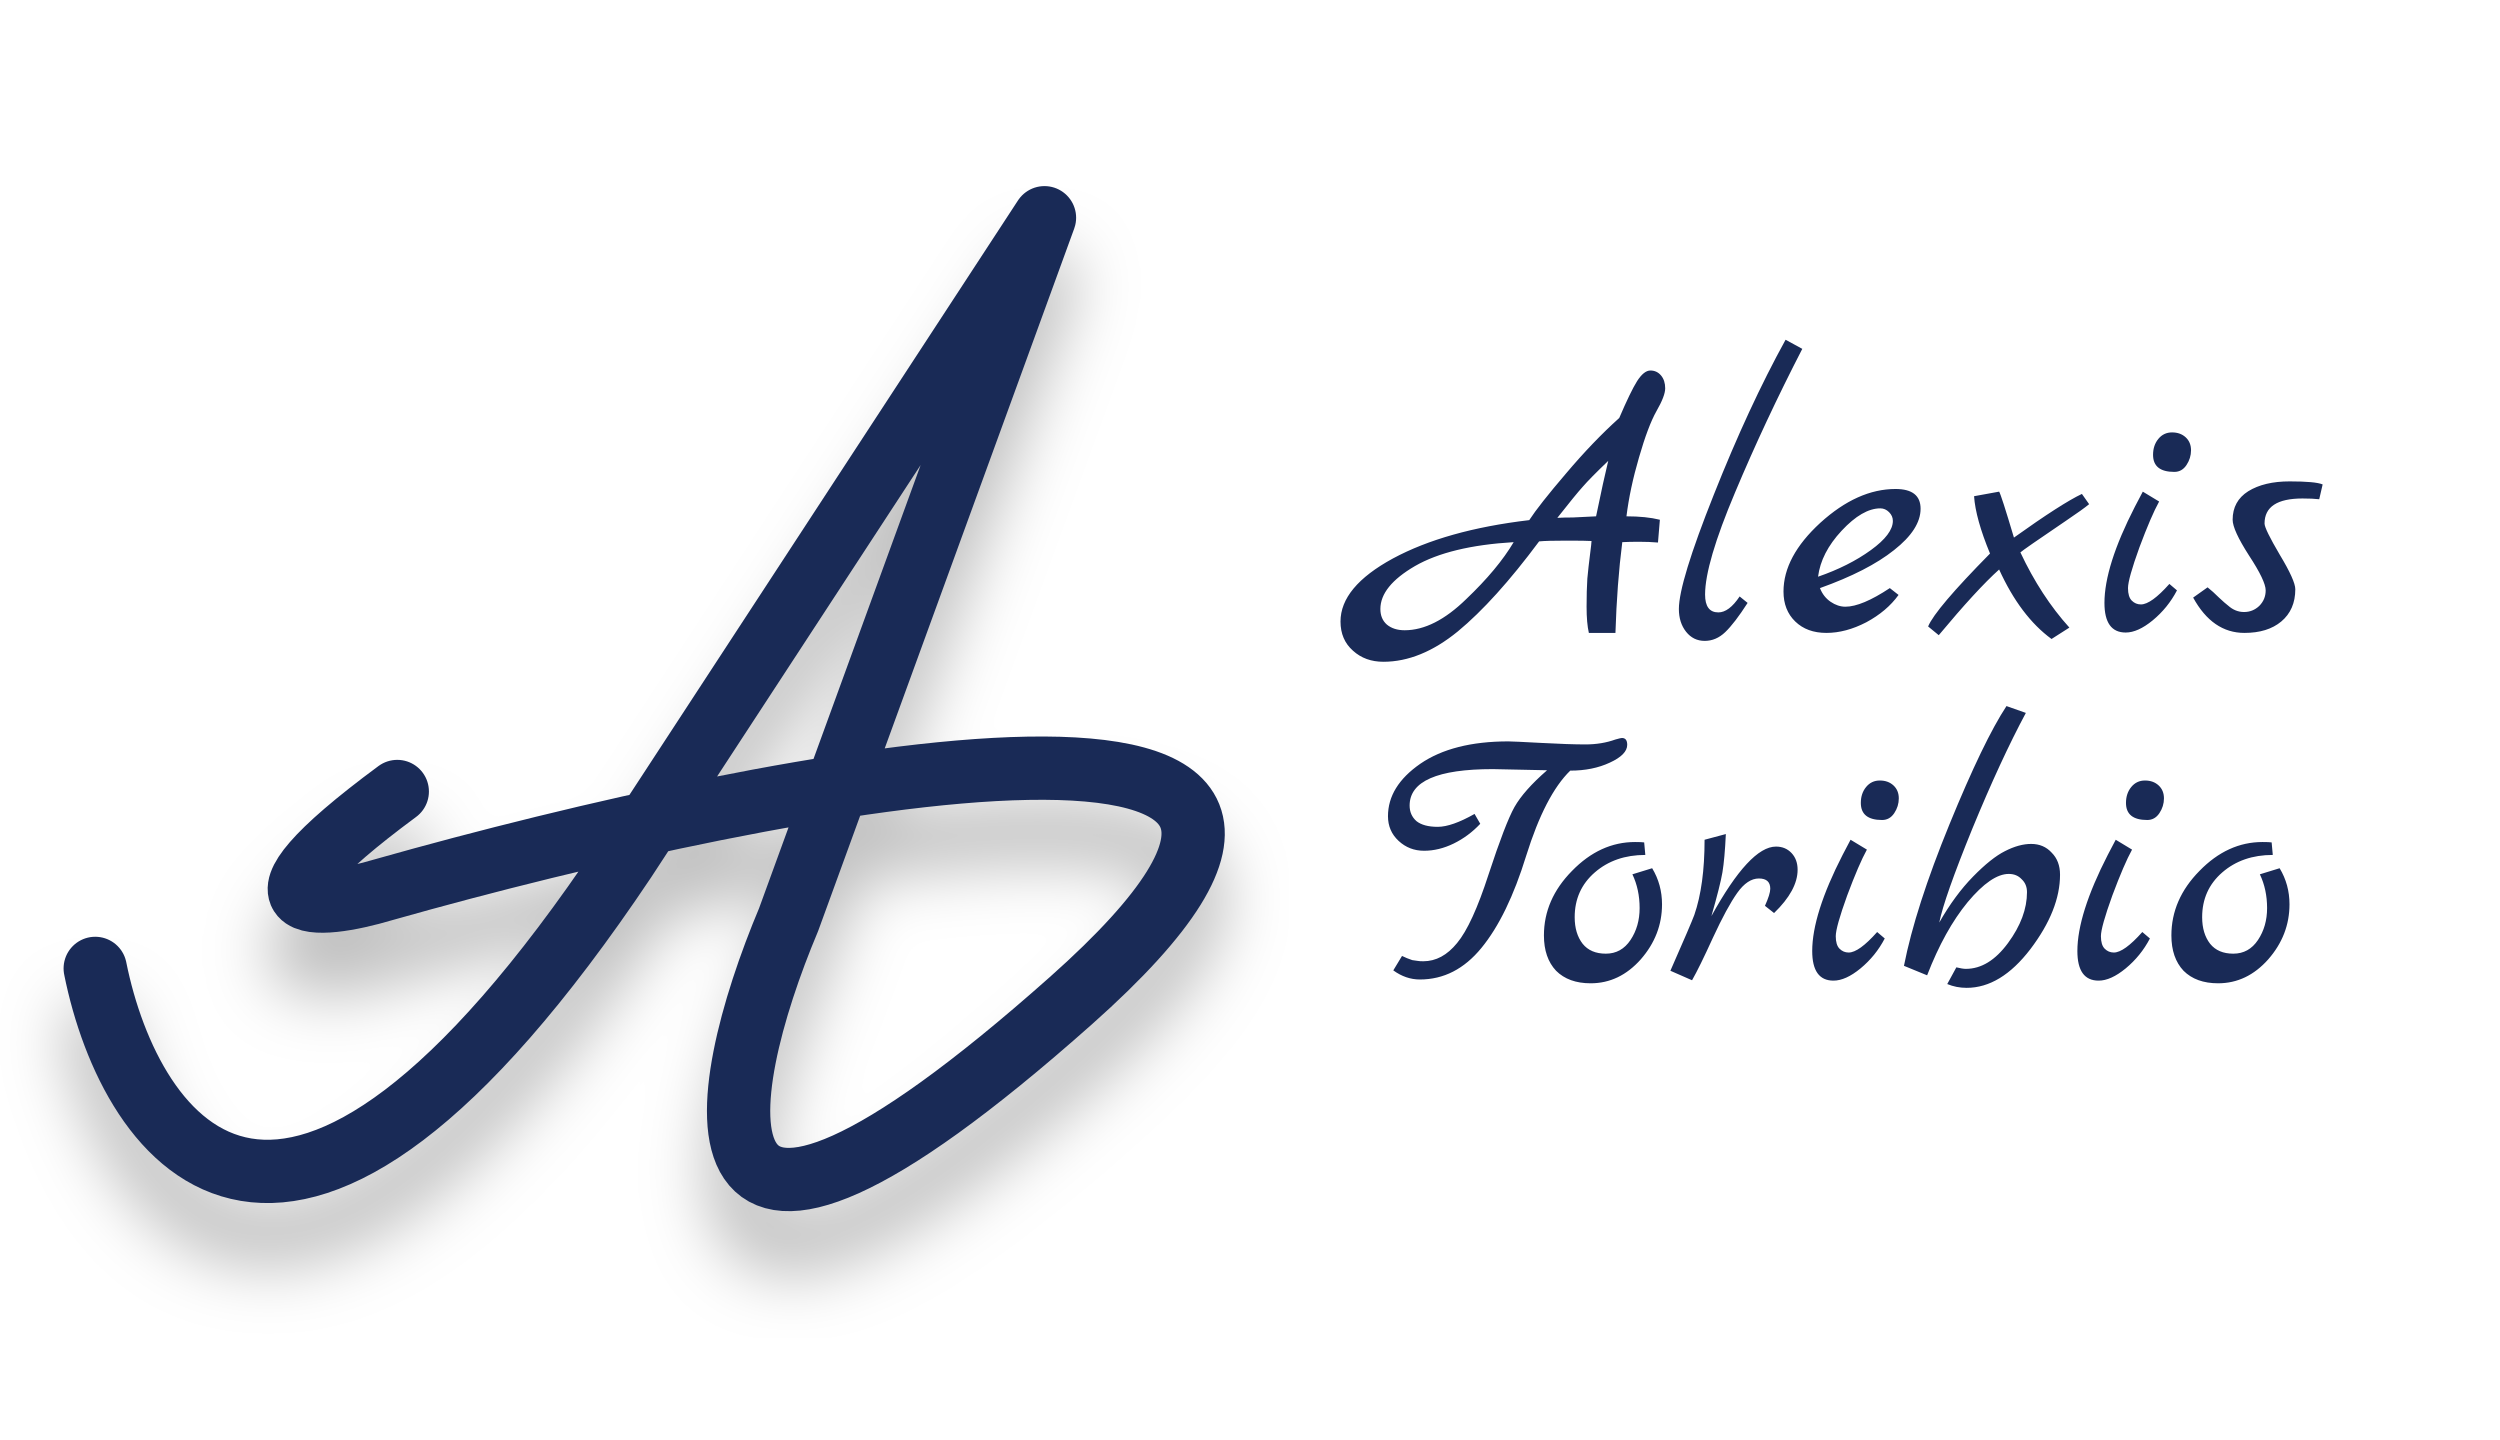
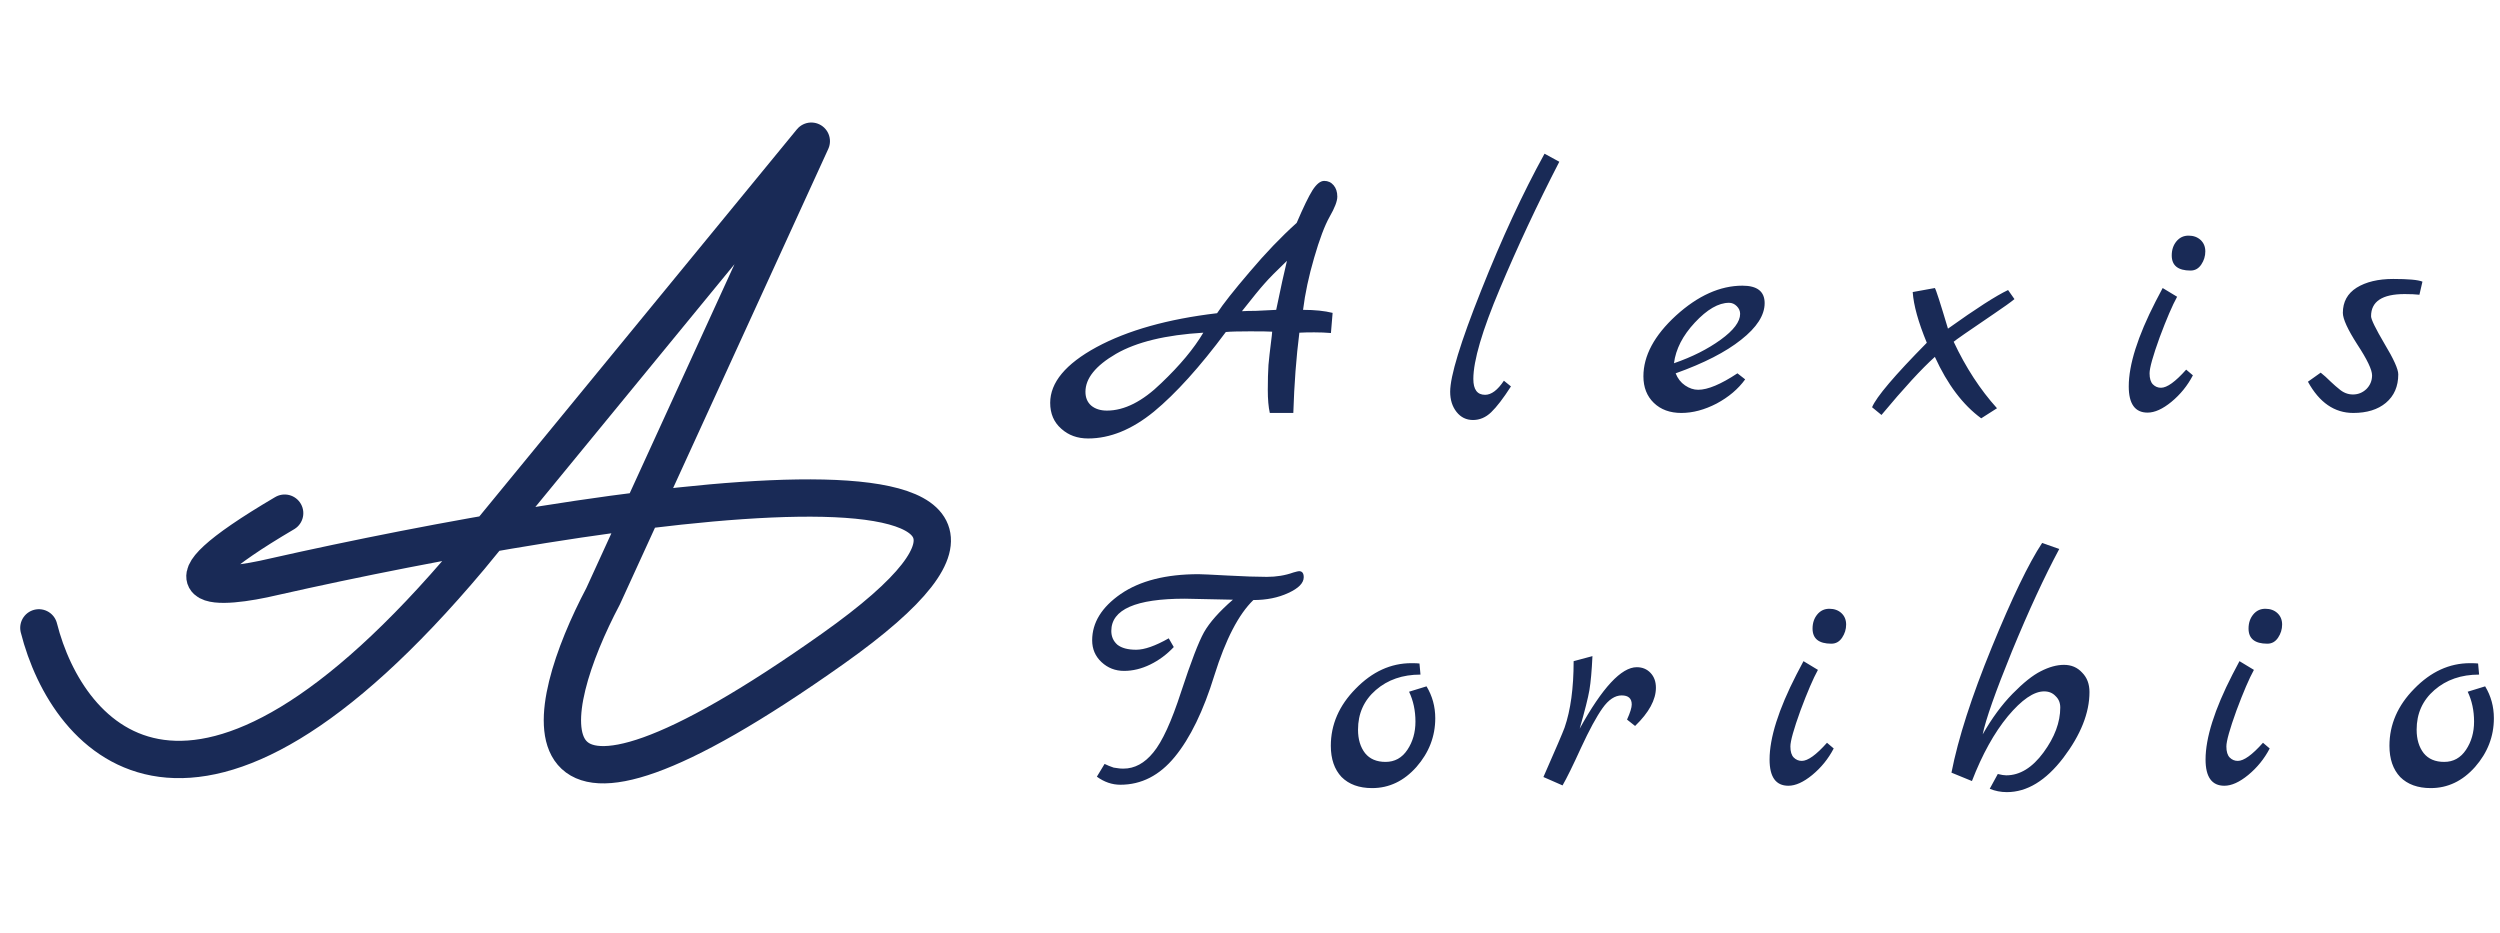
- <svg xmlns="http://www.w3.org/2000/svg" width="158" height="91" viewBox="0 0 158 91" fill="none">
-   <path d="M104.904 32.848L104.784 34.288C104.416 34.256 104.016 34.24 103.584 34.24C103.168 34.24 102.816 34.248 102.528 34.264C102.304 36.024 102.16 37.936 102.096 40H100.416C100.32 39.584 100.272 39.032 100.272 38.344C100.272 37.656 100.288 37.064 100.32 36.568C100.368 36.056 100.424 35.552 100.488 35.056C100.552 34.56 100.584 34.272 100.584 34.192C100.36 34.176 99.832 34.168 99 34.168C98.168 34.168 97.592 34.184 97.272 34.216C95.416 36.712 93.704 38.608 92.136 39.904C90.568 41.184 89 41.824 87.432 41.824C86.664 41.824 86.024 41.592 85.512 41.128C84.984 40.664 84.72 40.048 84.72 39.28C84.72 37.824 85.824 36.496 88.032 35.296C90.256 34.096 93.128 33.288 96.648 32.872C97.064 32.232 97.84 31.248 98.976 29.92C100.112 28.576 101.232 27.408 102.336 26.416C102.816 25.296 103.192 24.52 103.464 24.088C103.752 23.64 104.032 23.416 104.304 23.416C104.576 23.416 104.8 23.52 104.976 23.728C105.152 23.936 105.24 24.208 105.24 24.544C105.24 24.864 105.056 25.344 104.688 25.984C104.336 26.608 103.968 27.584 103.584 28.912C103.2 30.224 102.936 31.464 102.792 32.632C103.624 32.632 104.328 32.704 104.904 32.848ZM92.664 37.864C93.992 36.6 94.992 35.4 95.664 34.264C92.976 34.424 90.896 34.928 89.424 35.776C87.968 36.624 87.24 37.528 87.24 38.488C87.24 38.904 87.376 39.232 87.648 39.472C87.936 39.712 88.312 39.832 88.776 39.832C90.024 39.832 91.32 39.176 92.664 37.864ZM100.872 32.632C100.984 32.088 101.128 31.408 101.304 30.592C101.496 29.76 101.608 29.272 101.64 29.128C100.872 29.864 100.336 30.408 100.032 30.76C99.728 31.096 99.192 31.752 98.424 32.728C98.696 32.712 99.024 32.704 99.408 32.704C99.808 32.688 100.136 32.672 100.392 32.656C100.648 32.64 100.808 32.632 100.872 32.632ZM109.945 37.696L110.449 38.104C109.905 38.952 109.433 39.568 109.033 39.952C108.649 40.32 108.217 40.504 107.737 40.504C107.257 40.504 106.865 40.312 106.561 39.928C106.257 39.544 106.105 39.064 106.105 38.488C106.105 37.368 106.841 34.96 108.313 31.264C109.785 27.552 111.297 24.288 112.849 21.472L113.905 22.048C112.337 25.088 110.921 28.112 109.657 31.12C108.393 34.112 107.761 36.264 107.761 37.576C107.761 38.328 108.041 38.704 108.601 38.704C109.049 38.704 109.497 38.368 109.945 37.696ZM119.437 37.168L119.989 37.6C119.493 38.288 118.813 38.864 117.949 39.328C117.085 39.776 116.245 40 115.429 40C114.613 40 113.957 39.76 113.461 39.28C112.965 38.8 112.717 38.168 112.717 37.384C112.717 35.912 113.493 34.464 115.045 33.04C116.613 31.616 118.197 30.904 119.797 30.904C120.853 30.904 121.381 31.32 121.381 32.152C121.381 33.016 120.821 33.888 119.701 34.768C118.597 35.648 117.037 36.448 115.021 37.168C115.165 37.536 115.389 37.824 115.693 38.032C115.997 38.24 116.309 38.344 116.629 38.344C117.317 38.344 118.253 37.952 119.437 37.168ZM114.901 36.448C116.197 36 117.309 35.44 118.237 34.768C119.165 34.096 119.629 33.48 119.629 32.92C119.629 32.712 119.549 32.528 119.389 32.368C119.229 32.208 119.045 32.128 118.837 32.128C118.085 32.128 117.269 32.6 116.389 33.544C115.525 34.472 115.029 35.44 114.901 36.448ZM126.345 35.992C125.401 36.84 124.129 38.224 122.529 40.144L121.857 39.592C122.161 38.856 123.465 37.32 125.769 34.984C125.161 33.512 124.825 32.304 124.761 31.36L126.345 31.072C126.425 31.184 126.737 32.152 127.281 33.976C129.297 32.536 130.729 31.616 131.577 31.216L132.033 31.864C131.761 32.088 131.281 32.432 130.593 32.896C128.753 34.144 127.785 34.816 127.689 34.912C128.553 36.752 129.585 38.336 130.785 39.664L129.657 40.384C128.345 39.424 127.241 37.96 126.345 35.992ZM137.417 29.824C136.521 29.824 136.073 29.464 136.073 28.744C136.073 28.344 136.185 28.008 136.409 27.736C136.633 27.464 136.921 27.328 137.273 27.328C137.625 27.328 137.913 27.432 138.137 27.64C138.361 27.848 138.473 28.12 138.473 28.456C138.473 28.792 138.377 29.104 138.185 29.392C137.993 29.68 137.737 29.824 137.417 29.824ZM137.105 36.904L137.585 37.312C137.201 38.048 136.689 38.68 136.049 39.208C135.425 39.72 134.857 39.976 134.345 39.976C133.449 39.976 133.001 39.352 133.001 38.104C133.001 36.552 133.641 34.528 134.921 32.032C135.209 31.488 135.377 31.168 135.425 31.072L136.457 31.696C136.121 32.304 135.705 33.272 135.209 34.6C134.729 35.928 134.489 36.784 134.489 37.168C134.489 37.536 134.569 37.8 134.729 37.96C134.889 38.12 135.081 38.2 135.305 38.2C135.737 38.2 136.337 37.768 137.105 36.904ZM146.791 30.616L146.575 31.552C146.303 31.52 145.951 31.504 145.519 31.504C143.919 31.504 143.119 32.032 143.119 33.088C143.119 33.312 143.439 33.968 144.079 35.056C144.735 36.144 145.063 36.872 145.063 37.24C145.063 38.104 144.767 38.784 144.175 39.28C143.599 39.76 142.823 40 141.847 40C140.503 40 139.423 39.256 138.607 37.768L139.519 37.12C139.743 37.296 139.983 37.512 140.239 37.768C140.495 38.008 140.687 38.176 140.815 38.272C141.119 38.544 141.455 38.68 141.823 38.68C142.191 38.68 142.511 38.552 142.783 38.296C143.055 38.024 143.191 37.696 143.191 37.312C143.191 36.912 142.839 36.176 142.135 35.104C141.447 34.032 141.103 33.28 141.103 32.848C141.103 32.064 141.431 31.464 142.087 31.048C142.759 30.632 143.631 30.424 144.703 30.424C145.791 30.424 146.487 30.488 146.791 30.616ZM97.776 48.68L94.344 48.608C90.84 48.608 89.088 49.376 89.088 50.912C89.088 51.312 89.232 51.64 89.52 51.896C89.824 52.136 90.272 52.256 90.864 52.256C91.456 52.256 92.232 51.984 93.192 51.44L93.552 52.064C93.056 52.592 92.496 53.008 91.872 53.312C91.248 53.616 90.624 53.768 90 53.768C89.376 53.768 88.84 53.56 88.392 53.144C87.944 52.728 87.72 52.208 87.72 51.584C87.72 50.32 88.4 49.216 89.76 48.272C91.136 47.328 92.992 46.856 95.328 46.856C95.52 46.856 96.208 46.888 97.392 46.952C98.576 47.016 99.512 47.048 100.2 47.048C100.888 47.048 101.52 46.944 102.096 46.736C102.32 46.672 102.456 46.64 102.504 46.64C102.728 46.64 102.84 46.784 102.84 47.072C102.84 47.488 102.472 47.864 101.736 48.2C101.016 48.536 100.184 48.704 99.24 48.704C98.184 49.728 97.256 51.52 96.456 54.08C95.672 56.624 94.728 58.568 93.624 59.912C92.536 61.24 91.24 61.904 89.736 61.904C89.144 61.904 88.584 61.712 88.056 61.328L88.608 60.416C88.8 60.512 89.016 60.6 89.256 60.68L89.592 60.728C89.672 60.744 89.792 60.752 89.952 60.752C90.752 60.752 91.464 60.368 92.088 59.6C92.728 58.832 93.392 57.384 94.08 55.256C94.784 53.112 95.328 51.696 95.712 51.008C96.112 50.304 96.8 49.528 97.776 48.68ZM104.416 54.872C104.832 55.56 105.04 56.32 105.04 57.152C105.04 58.448 104.592 59.608 103.696 60.632C102.8 61.64 101.744 62.144 100.528 62.144C99.6 62.144 98.872 61.88 98.344 61.352C97.832 60.808 97.576 60.064 97.576 59.12C97.576 57.6 98.168 56.24 99.352 55.04C100.536 53.824 101.864 53.216 103.336 53.216C103.608 53.216 103.8 53.224 103.912 53.24L103.984 54.032C102.704 54.032 101.64 54.4 100.792 55.136C99.944 55.872 99.52 56.816 99.52 57.968C99.52 58.656 99.688 59.216 100.024 59.648C100.36 60.064 100.848 60.272 101.488 60.272C102.144 60.272 102.664 59.984 103.048 59.408C103.432 58.832 103.624 58.16 103.624 57.392C103.624 56.608 103.472 55.896 103.168 55.256L104.416 54.872ZM112.241 53.504C112.641 53.504 112.969 53.64 113.225 53.912C113.481 54.184 113.609 54.536 113.609 54.968C113.609 55.832 113.113 56.744 112.121 57.704L111.545 57.248C111.769 56.752 111.881 56.392 111.881 56.168C111.881 55.736 111.641 55.52 111.161 55.52C110.681 55.52 110.225 55.824 109.793 56.432C109.361 57.04 108.849 57.984 108.257 59.264C107.681 60.528 107.241 61.424 106.937 61.952L105.569 61.352C106.449 59.352 106.953 58.176 107.081 57.824C107.513 56.576 107.729 54.992 107.729 53.072L109.073 52.712C109.025 53.752 108.953 54.56 108.857 55.136C108.761 55.696 108.529 56.616 108.161 57.896C109.777 54.968 111.137 53.504 112.241 53.504ZM118.948 51.824C118.052 51.824 117.604 51.464 117.604 50.744C117.604 50.344 117.716 50.008 117.94 49.736C118.164 49.464 118.452 49.328 118.804 49.328C119.156 49.328 119.444 49.432 119.668 49.64C119.892 49.848 120.004 50.12 120.004 50.456C120.004 50.792 119.908 51.104 119.716 51.392C119.524 51.68 119.268 51.824 118.948 51.824ZM118.636 58.904L119.116 59.312C118.732 60.048 118.22 60.68 117.58 61.208C116.956 61.72 116.388 61.976 115.876 61.976C114.98 61.976 114.532 61.352 114.532 60.104C114.532 58.552 115.172 56.528 116.452 54.032C116.74 53.488 116.908 53.168 116.956 53.072L117.988 53.696C117.652 54.304 117.236 55.272 116.74 56.6C116.26 57.928 116.02 58.784 116.02 59.168C116.02 59.536 116.1 59.8 116.26 59.96C116.42 60.12 116.612 60.2 116.836 60.2C117.268 60.2 117.868 59.768 118.636 58.904ZM124.698 55.4C125.466 54.616 126.138 54.08 126.714 53.792C127.306 53.488 127.858 53.336 128.37 53.336C128.898 53.336 129.33 53.52 129.666 53.888C130.018 54.24 130.194 54.704 130.194 55.28C130.194 56.768 129.57 58.336 128.322 59.984C127.074 61.616 125.73 62.432 124.29 62.432C123.858 62.432 123.45 62.352 123.066 62.192L123.642 61.136C123.898 61.2 124.098 61.232 124.242 61.232C125.218 61.232 126.106 60.688 126.906 59.6C127.706 58.512 128.106 57.44 128.106 56.384C128.106 56.048 127.994 55.776 127.77 55.568C127.562 55.344 127.29 55.232 126.954 55.232C126.218 55.232 125.354 55.824 124.362 57.008C123.386 58.192 122.53 59.736 121.794 61.64L120.33 61.04C120.81 58.592 121.77 55.608 123.21 52.088C124.65 48.568 125.85 46.08 126.81 44.624L128.034 45.056C126.978 47.024 125.85 49.464 124.65 52.376C123.466 55.288 122.77 57.264 122.562 58.304C123.218 57.152 123.93 56.184 124.698 55.4ZM135.706 51.824C134.81 51.824 134.362 51.464 134.362 50.744C134.362 50.344 134.474 50.008 134.698 49.736C134.922 49.464 135.21 49.328 135.562 49.328C135.914 49.328 136.202 49.432 136.426 49.64C136.65 49.848 136.762 50.12 136.762 50.456C136.762 50.792 136.666 51.104 136.474 51.392C136.282 51.68 136.026 51.824 135.706 51.824ZM135.394 58.904L135.874 59.312C135.49 60.048 134.978 60.68 134.338 61.208C133.714 61.72 133.146 61.976 132.634 61.976C131.738 61.976 131.29 61.352 131.29 60.104C131.29 58.552 131.93 56.528 133.21 54.032C133.498 53.488 133.666 53.168 133.714 53.072L134.746 53.696C134.41 54.304 133.994 55.272 133.498 56.6C133.018 57.928 132.778 58.784 132.778 59.168C132.778 59.536 132.858 59.8 133.018 59.96C133.178 60.12 133.37 60.2 133.594 60.2C134.026 60.2 134.626 59.768 135.394 58.904ZM144.072 54.872C144.488 55.56 144.696 56.32 144.696 57.152C144.696 58.448 144.248 59.608 143.352 60.632C142.456 61.64 141.4 62.144 140.184 62.144C139.256 62.144 138.528 61.88 138 61.352C137.488 60.808 137.232 60.064 137.232 59.12C137.232 57.6 137.824 56.24 139.008 55.04C140.192 53.824 141.52 53.216 142.992 53.216C143.264 53.216 143.456 53.224 143.568 53.24L143.64 54.032C142.36 54.032 141.296 54.4 140.448 55.136C139.6 55.872 139.176 56.816 139.176 57.968C139.176 58.656 139.344 59.216 139.68 59.648C140.016 60.064 140.504 60.272 141.144 60.272C141.8 60.272 142.32 59.984 142.704 59.408C143.088 58.832 143.28 58.16 143.28 57.392C143.28 56.608 143.128 55.896 142.824 55.256L144.072 54.872Z" fill="#192A56" />
-   <g filter="url(#filter0_d_127_20)">
-     <path d="M6.018 61.203C8.245 72.256 18.057 86.358 39.487 54.342L66.011 13.761L49.839 58.123C45.145 69.286 42.14 85.937 67.68 63.242C93.221 40.547 49.372 49.109 24.254 56.227C20.043 57.482 14.318 57.997 25.108 50.023" stroke="#192A56" stroke-width="4" stroke-miterlimit="3.999" stroke-linecap="round" stroke-linejoin="round" />
-   </g>
-   <defs>
-     <filter id="filter0_d_127_20" x="0.018" y="11.76" width="81.392" height="72.788" filterUnits="userSpaceOnUse" color-interpolation-filters="sRGB">
-       <feFlood flood-opacity="0" result="BackgroundImageFix" />
-       <feColorMatrix in="SourceAlpha" type="matrix" values="0 0 0 0 0 0 0 0 0 0 0 0 0 0 0 0 0 0 127 0" result="hardAlpha" />
-       <feOffset dy="4" />
-       <feGaussianBlur stdDeviation="2" />
-       <feColorMatrix type="matrix" values="0 0 0 0 0 0 0 0 0 0 0 0 0 0 0 0 0 0 0.25 0" />
-       <feBlend mode="normal" in2="BackgroundImageFix" result="effect1_dropShadow_127_20" />
-       <feBlend mode="normal" in="SourceGraphic" in2="effect1_dropShadow_127_20" result="shape" />
-     </filter>
-   </defs>
+ <svg xmlns="http://www.w3.org/2000/svg" width="134" height="50" viewBox="0 0 134 50" fill="none">
+   <path d="M71.428 16.77L71.338 17.85C71.062 17.826 70.762 17.814 70.438 17.814C70.126 17.814 69.862 17.82 69.646 17.832C69.478 19.152 69.37 20.586 69.322 22.134H68.062C67.99 21.822 67.954 21.408 67.954 20.892C67.954 20.376 67.966 19.932 67.99 19.56C68.026 19.176 68.068 18.798 68.116 18.426C68.164 18.054 68.188 17.838 68.188 17.778C68.02 17.766 67.624 17.76 67 17.76C66.376 17.76 65.944 17.772 65.704 17.796C64.312 19.668 63.028 21.09 61.852 22.062C60.676 23.022 59.5 23.502 58.324 23.502C57.748 23.502 57.268 23.328 56.884 22.98C56.488 22.632 56.29 22.17 56.29 21.594C56.29 20.502 57.118 19.506 58.774 18.606C60.442 17.706 62.596 17.1 65.236 16.788C65.548 16.308 66.13 15.57 66.982 14.574C67.834 13.566 68.674 12.69 69.502 11.946C69.862 11.106 70.144 10.524 70.348 10.2C70.564 9.864 70.774 9.696 70.978 9.696C71.182 9.696 71.35 9.774 71.482 9.93C71.614 10.086 71.68 10.29 71.68 10.542C71.68 10.782 71.542 11.142 71.266 11.622C71.002 12.09 70.726 12.822 70.438 13.818C70.15 14.802 69.952 15.732 69.844 16.608C70.468 16.608 70.996 16.662 71.428 16.77ZM62.248 20.532C63.244 19.584 63.994 18.684 64.498 17.832C62.482 17.952 60.922 18.33 59.818 18.966C58.726 19.602 58.18 20.28 58.18 21C58.18 21.312 58.282 21.558 58.486 21.738C58.702 21.918 58.984 22.008 59.332 22.008C60.268 22.008 61.24 21.516 62.248 20.532ZM68.404 16.608C68.488 16.2 68.596 15.69 68.728 15.078C68.872 14.454 68.956 14.088 68.98 13.98C68.404 14.532 68.002 14.94 67.774 15.204C67.546 15.456 67.144 15.948 66.568 16.68C66.772 16.668 67.018 16.662 67.306 16.662C67.606 16.65 67.852 16.638 68.044 16.626C68.236 16.614 68.356 16.608 68.404 16.608ZM80.609 20.406L80.987 20.712C80.579 21.348 80.225 21.81 79.925 22.098C79.637 22.374 79.313 22.512 78.953 22.512C78.593 22.512 78.299 22.368 78.071 22.08C77.843 21.792 77.729 21.432 77.729 21C77.729 20.16 78.281 18.354 79.385 15.582C80.489 12.798 81.623 10.35 82.787 8.238L83.579 8.67C82.403 10.95 81.341 13.218 80.393 15.474C79.445 17.718 78.971 19.332 78.971 20.316C78.971 20.88 79.181 21.162 79.601 21.162C79.937 21.162 80.273 20.91 80.609 20.406ZM93.127 20.01L93.541 20.334C93.169 20.85 92.659 21.282 92.011 21.63C91.363 21.966 90.733 22.134 90.121 22.134C89.509 22.134 89.017 21.954 88.645 21.594C88.273 21.234 88.087 20.76 88.087 20.172C88.087 19.068 88.669 17.982 89.833 16.914C91.009 15.846 92.197 15.312 93.397 15.312C94.189 15.312 94.585 15.624 94.585 16.248C94.585 16.896 94.165 17.55 93.325 18.21C92.497 18.87 91.327 19.47 89.815 20.01C89.923 20.286 90.091 20.502 90.319 20.658C90.547 20.814 90.781 20.892 91.021 20.892C91.537 20.892 92.239 20.598 93.127 20.01ZM89.725 19.47C90.697 19.134 91.531 18.714 92.227 18.21C92.923 17.706 93.271 17.244 93.271 16.824C93.271 16.668 93.211 16.53 93.091 16.41C92.971 16.29 92.833 16.23 92.677 16.23C92.113 16.23 91.501 16.584 90.841 17.292C90.193 17.988 89.821 18.714 89.725 19.47ZM103.709 19.128C103.001 19.764 102.047 20.802 100.847 22.242L100.343 21.828C100.571 21.276 101.549 20.124 103.277 18.372C102.821 17.268 102.569 16.362 102.521 15.654L103.709 15.438C103.769 15.522 104.003 16.248 104.411 17.616C105.923 16.536 106.997 15.846 107.633 15.546L107.975 16.032C107.771 16.2 107.411 16.458 106.895 16.806C105.515 17.742 104.789 18.246 104.717 18.318C105.365 19.698 106.139 20.886 107.039 21.882L106.193 22.422C105.209 21.702 104.381 20.604 103.709 19.128ZM117.413 14.502C116.741 14.502 116.405 14.232 116.405 13.692C116.405 13.392 116.489 13.14 116.657 12.936C116.825 12.732 117.041 12.63 117.305 12.63C117.569 12.63 117.785 12.708 117.953 12.864C118.121 13.02 118.205 13.224 118.205 13.476C118.205 13.728 118.133 13.962 117.989 14.178C117.845 14.394 117.653 14.502 117.413 14.502ZM117.179 19.812L117.539 20.118C117.251 20.67 116.867 21.144 116.387 21.54C115.919 21.924 115.493 22.116 115.109 22.116C114.437 22.116 114.101 21.648 114.101 20.712C114.101 19.548 114.581 18.03 115.541 16.158C115.757 15.75 115.883 15.51 115.919 15.438L116.693 15.906C116.441 16.362 116.129 17.088 115.757 18.084C115.397 19.08 115.217 19.722 115.217 20.01C115.217 20.286 115.277 20.484 115.397 20.604C115.517 20.724 115.661 20.784 115.829 20.784C116.153 20.784 116.603 20.46 117.179 19.812ZM129.843 15.096L129.681 15.798C129.477 15.774 129.213 15.762 128.889 15.762C127.689 15.762 127.089 16.158 127.089 16.95C127.089 17.118 127.329 17.61 127.809 18.426C128.301 19.242 128.547 19.788 128.547 20.064C128.547 20.712 128.325 21.222 127.881 21.594C127.449 21.954 126.867 22.134 126.135 22.134C125.127 22.134 124.317 21.576 123.705 20.46L124.389 19.974C124.557 20.106 124.737 20.268 124.929 20.46C125.121 20.64 125.265 20.766 125.361 20.838C125.589 21.042 125.841 21.144 126.117 21.144C126.393 21.144 126.633 21.048 126.837 20.856C127.041 20.652 127.143 20.406 127.143 20.118C127.143 19.818 126.879 19.266 126.351 18.462C125.835 17.658 125.577 17.094 125.577 16.77C125.577 16.182 125.823 15.732 126.315 15.42C126.819 15.108 127.473 14.952 128.277 14.952C129.093 14.952 129.615 15 129.843 15.096ZM66.082 32.144L63.508 32.09C60.88 32.09 59.566 32.666 59.566 33.818C59.566 34.118 59.674 34.364 59.89 34.556C60.118 34.736 60.454 34.826 60.898 34.826C61.342 34.826 61.924 34.622 62.644 34.214L62.914 34.682C62.542 35.078 62.122 35.39 61.654 35.618C61.186 35.846 60.718 35.96 60.25 35.96C59.782 35.96 59.38 35.804 59.044 35.492C58.708 35.18 58.54 34.79 58.54 34.322C58.54 33.374 59.05 32.546 60.07 31.838C61.102 31.13 62.494 30.776 64.246 30.776C64.39 30.776 64.906 30.8 65.794 30.848C66.682 30.896 67.384 30.92 67.9 30.92C68.416 30.92 68.89 30.842 69.322 30.686C69.49 30.638 69.592 30.614 69.628 30.614C69.796 30.614 69.88 30.722 69.88 30.938C69.88 31.25 69.604 31.532 69.052 31.784C68.512 32.036 67.888 32.162 67.18 32.162C66.388 32.93 65.692 34.274 65.092 36.194C64.504 38.102 63.796 39.56 62.968 40.568C62.152 41.564 61.18 42.062 60.052 42.062C59.608 42.062 59.188 41.918 58.792 41.63L59.206 40.946C59.35 41.018 59.512 41.084 59.692 41.144L59.944 41.18C60.004 41.192 60.094 41.198 60.214 41.198C60.814 41.198 61.348 40.91 61.816 40.334C62.296 39.758 62.794 38.672 63.31 37.076C63.838 35.468 64.246 34.406 64.534 33.89C64.834 33.362 65.35 32.78 66.082 32.144ZM76.462 36.788C76.774 37.304 76.93 37.874 76.93 38.498C76.93 39.47 76.594 40.34 75.922 41.108C75.25 41.864 74.458 42.242 73.546 42.242C72.85 42.242 72.304 42.044 71.908 41.648C71.524 41.24 71.332 40.682 71.332 39.974C71.332 38.834 71.776 37.814 72.664 36.914C73.552 36.002 74.548 35.546 75.652 35.546C75.856 35.546 76 35.552 76.084 35.564L76.138 36.158C75.178 36.158 74.38 36.434 73.744 36.986C73.108 37.538 72.79 38.246 72.79 39.11C72.79 39.626 72.916 40.046 73.168 40.37C73.42 40.682 73.786 40.838 74.266 40.838C74.758 40.838 75.148 40.622 75.436 40.19C75.724 39.758 75.868 39.254 75.868 38.678C75.868 38.09 75.754 37.556 75.526 37.076L76.462 36.788ZM87.731 35.762C88.031 35.762 88.277 35.864 88.469 36.068C88.661 36.272 88.757 36.536 88.757 36.86C88.757 37.508 88.385 38.192 87.641 38.912L87.209 38.57C87.377 38.198 87.461 37.928 87.461 37.76C87.461 37.436 87.281 37.274 86.921 37.274C86.561 37.274 86.219 37.502 85.895 37.958C85.571 38.414 85.187 39.122 84.743 40.082C84.311 41.03 83.981 41.702 83.753 42.098L82.727 41.648C83.387 40.148 83.765 39.266 83.861 39.002C84.185 38.066 84.347 36.878 84.347 35.438L85.355 35.168C85.319 35.948 85.265 36.554 85.193 36.986C85.121 37.406 84.947 38.096 84.671 39.056C85.883 36.86 86.903 35.762 87.731 35.762ZM98.161 34.502C97.489 34.502 97.153 34.232 97.153 33.692C97.153 33.392 97.237 33.14 97.405 32.936C97.573 32.732 97.789 32.63 98.053 32.63C98.317 32.63 98.533 32.708 98.701 32.864C98.869 33.02 98.953 33.224 98.953 33.476C98.953 33.728 98.881 33.962 98.737 34.178C98.593 34.394 98.401 34.502 98.161 34.502ZM97.927 39.812L98.287 40.118C97.999 40.67 97.615 41.144 97.135 41.54C96.667 41.924 96.241 42.116 95.857 42.116C95.185 42.116 94.849 41.648 94.849 40.712C94.849 39.548 95.329 38.03 96.289 36.158C96.505 35.75 96.631 35.51 96.667 35.438L97.441 35.906C97.189 36.362 96.877 37.088 96.505 38.084C96.145 39.08 95.965 39.722 95.965 40.01C95.965 40.286 96.025 40.484 96.145 40.604C96.265 40.724 96.409 40.784 96.577 40.784C96.901 40.784 97.351 40.46 97.927 39.812ZM107.874 37.184C108.45 36.596 108.954 36.194 109.386 35.978C109.83 35.75 110.244 35.636 110.628 35.636C111.024 35.636 111.348 35.774 111.6 36.05C111.864 36.314 111.996 36.662 111.996 37.094C111.996 38.21 111.528 39.386 110.592 40.622C109.656 41.846 108.648 42.458 107.568 42.458C107.244 42.458 106.938 42.398 106.65 42.278L107.082 41.486C107.274 41.534 107.424 41.558 107.532 41.558C108.264 41.558 108.93 41.15 109.53 40.334C110.13 39.518 110.43 38.714 110.43 37.922C110.43 37.67 110.346 37.466 110.178 37.31C110.022 37.142 109.818 37.058 109.566 37.058C109.014 37.058 108.366 37.502 107.622 38.39C106.89 39.278 106.248 40.436 105.696 41.864L104.598 41.414C104.958 39.578 105.678 37.34 106.758 34.7C107.838 32.06 108.738 30.194 109.458 29.102L110.376 29.426C109.584 30.902 108.738 32.732 107.838 34.916C106.95 37.1 106.428 38.582 106.272 39.362C106.764 38.498 107.298 37.772 107.874 37.184ZM121.53 34.502C120.858 34.502 120.522 34.232 120.522 33.692C120.522 33.392 120.606 33.14 120.774 32.936C120.942 32.732 121.158 32.63 121.422 32.63C121.686 32.63 121.902 32.708 122.07 32.864C122.238 33.02 122.322 33.224 122.322 33.476C122.322 33.728 122.25 33.962 122.106 34.178C121.962 34.394 121.77 34.502 121.53 34.502ZM121.296 39.812L121.656 40.118C121.368 40.67 120.984 41.144 120.504 41.54C120.036 41.924 119.61 42.116 119.226 42.116C118.554 42.116 118.218 41.648 118.218 40.712C118.218 39.548 118.698 38.03 119.658 36.158C119.874 35.75 120 35.51 120.036 35.438L120.81 35.906C120.558 36.362 120.246 37.088 119.874 38.084C119.514 39.08 119.334 39.722 119.334 40.01C119.334 40.286 119.394 40.484 119.514 40.604C119.634 40.724 119.778 40.784 119.946 40.784C120.27 40.784 120.72 40.46 121.296 39.812ZM133.204 36.788C133.516 37.304 133.672 37.874 133.672 38.498C133.672 39.47 133.336 40.34 132.664 41.108C131.992 41.864 131.2 42.242 130.288 42.242C129.592 42.242 129.046 42.044 128.65 41.648C128.266 41.24 128.074 40.682 128.074 39.974C128.074 38.834 128.518 37.814 129.406 36.914C130.294 36.002 131.29 35.546 132.394 35.546C132.598 35.546 132.742 35.552 132.826 35.564L132.88 36.158C131.92 36.158 131.122 36.434 130.486 36.986C129.85 37.538 129.532 38.246 129.532 39.11C129.532 39.626 129.658 40.046 129.91 40.37C130.162 40.682 130.528 40.838 131.008 40.838C131.5 40.838 131.89 40.622 132.178 40.19C132.466 39.758 132.61 39.254 132.61 38.678C132.61 38.09 132.496 37.556 132.268 37.076L133.204 36.788Z" fill="#192A56" />
+   <path d="M2.083 33.653C3.62 39.731 10.391 47.485 25.181 29.881L43.486 7.567L32.326 31.959C29.086 38.097 27.012 47.253 44.639 34.774C62.265 22.295 32.003 27.003 14.669 30.917C11.762 31.607 7.811 31.89 15.258 27.505" stroke="#192A56" stroke-width="2" stroke-miterlimit="3.999" stroke-linecap="round" stroke-linejoin="round" />
</svg>
